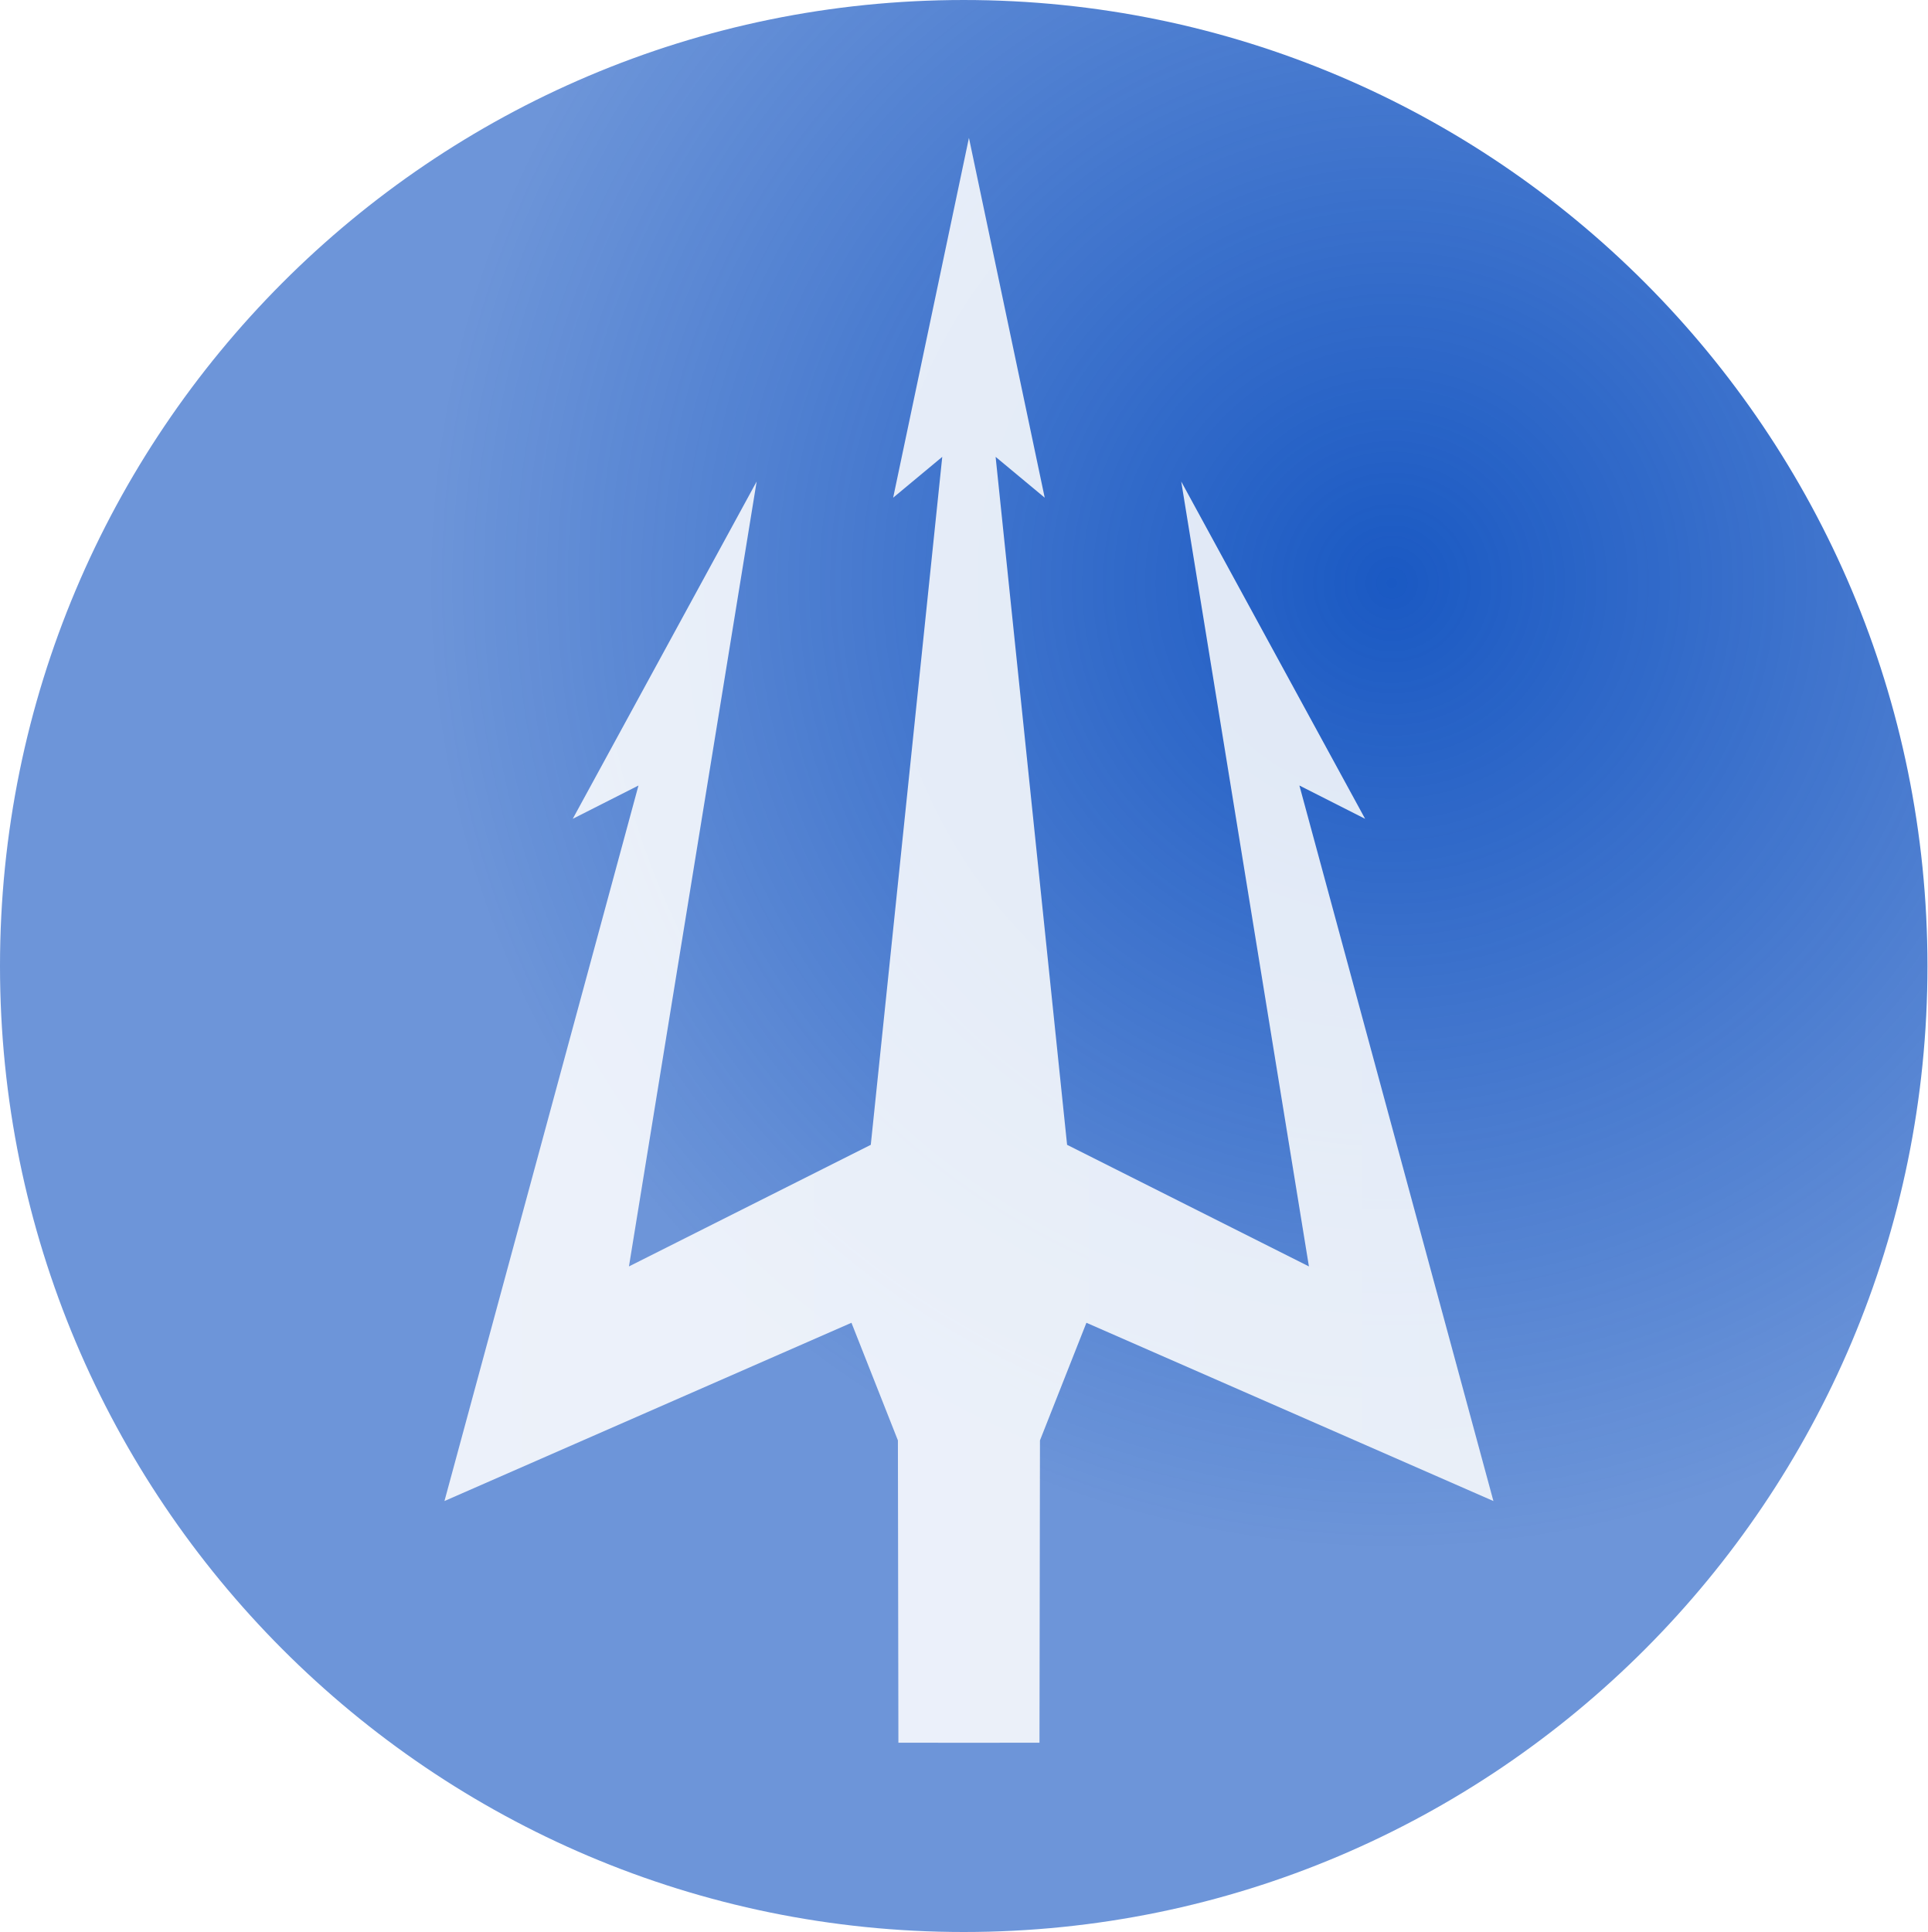
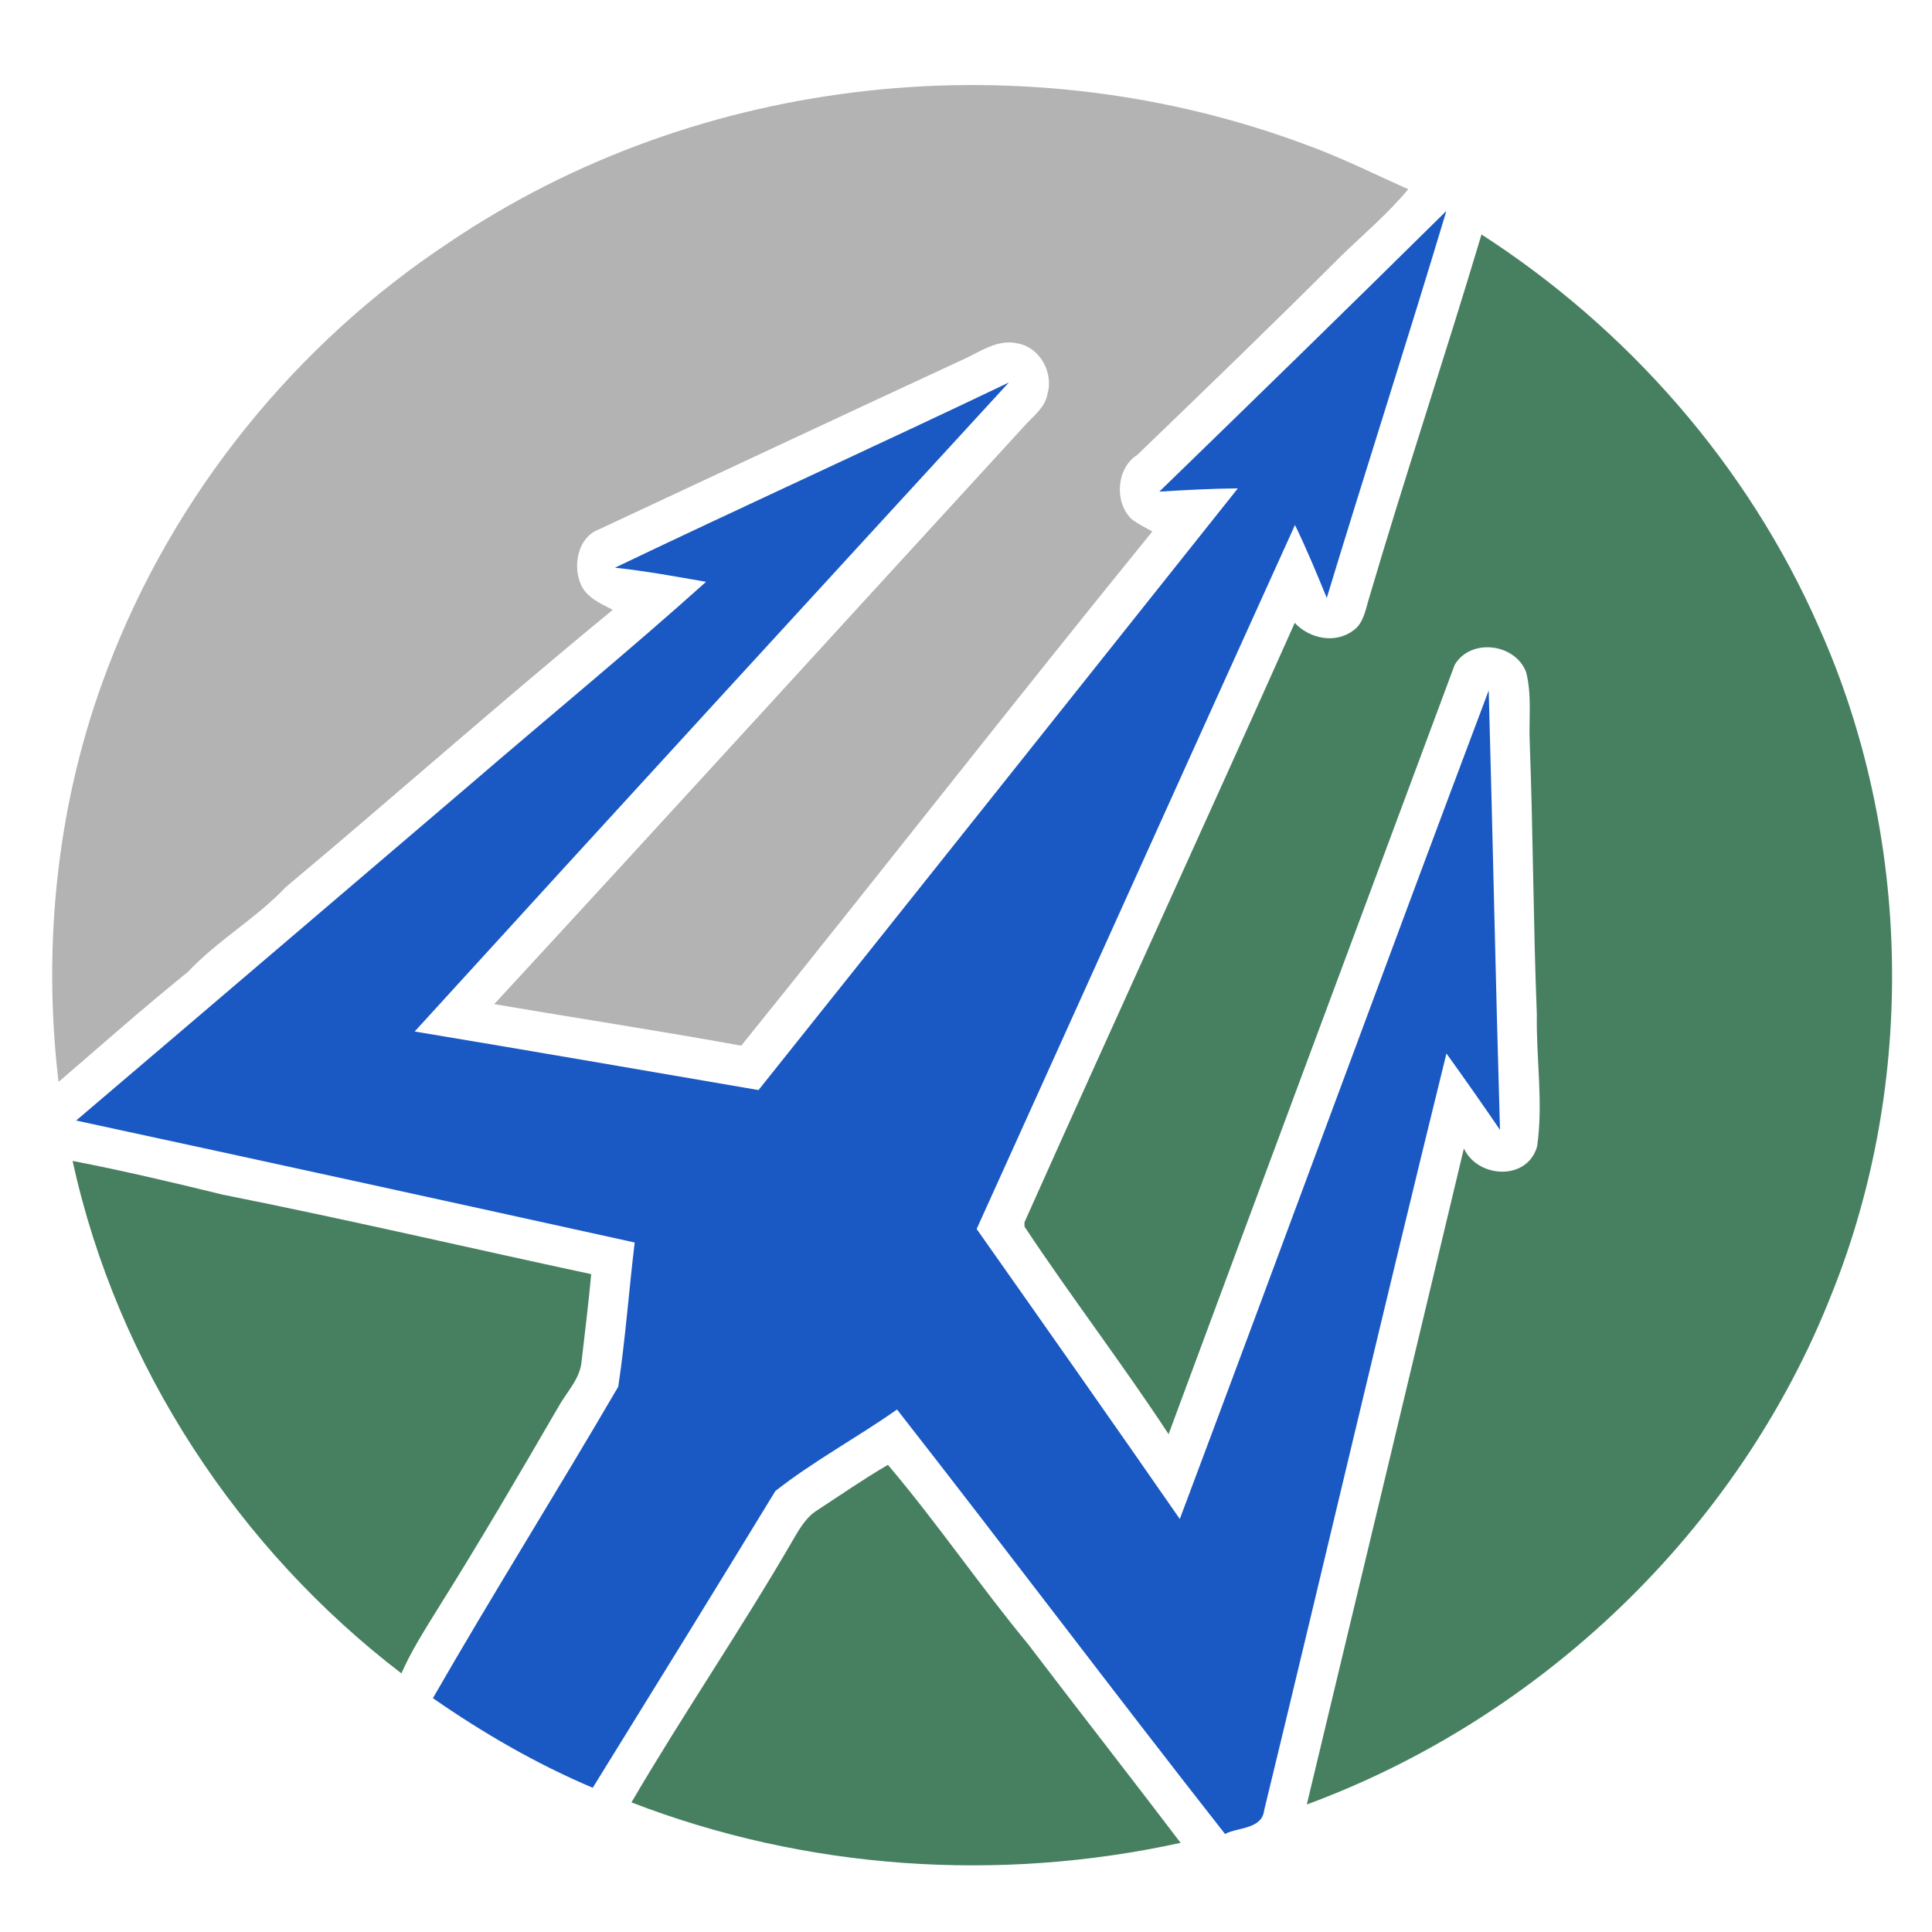
- <svg xmlns="http://www.w3.org/2000/svg" xmlns:xlink="http://www.w3.org/1999/xlink" width="117.064mm" height="117.331mm" viewBox="0 0 414.794 415.741" id="svg2" version="1.1">
-   <defs id="defs4">
-     <linearGradient id="linearGradient4680">
-       <stop id="stop4676" offset="0" style="stop-color:#ffffff;stop-opacity:0.87" />
-       <stop id="stop4678" offset="1" style="stop-color:#fffffe;stop-opacity:0.855" />
-     </linearGradient>
-     <linearGradient id="linearGradient4629">
-       <stop style="stop-color:#1a59c3;stop-opacity:1;" offset="0" id="stop4625" />
-       <stop style="stop-color:#1a59c3;stop-opacity:0.64" offset="1" id="stop4627" />
-     </linearGradient>
-     <radialGradient xlink:href="#linearGradient4629" id="radialGradient4623" cx="418.803" cy="114.844" fx="418.803" fy="114.844" r="207.397" gradientTransform="matrix(1,0,0,1.002283,-5.682169,7.126239)" gradientUnits="userSpaceOnUse" />
-     <linearGradient xlink:href="#linearGradient4680" id="linearGradient4631" x1="219.156" y1="220.46" x2="459.943" y2="220.46" gradientUnits="userSpaceOnUse" gradientTransform="matrix(0.9375,0,0,0.9375,3.788072,-7.576144)" />
-   </defs>
-   <g id="layer1" transform="translate(91.86074,37.24135)" />
-   <g id="layer2" transform="translate(-113.5982,3.236832)">
-     <ellipse id="path105" cx="320.995" cy="204.634" rx="207.397" ry="207.87" style="fill:url(#radialGradient4623);fill-opacity:1;stroke-width:0.938" />
-     <path style="opacity:1;fill:url(#linearGradient4631);fill-opacity:1;stroke:none;stroke-width:90;stroke-linecap:round;stroke-miterlimit:4;stroke-dasharray:none;stroke-opacity:1" d="m 322.115,26.428 -16.307,77.43 10.565,-8.785 -15.381,148.041 -52.042,26.166 27.48,-168.902 -39.575,72.585 14.143,-7.167 -41.752,153.97 87.587,-38.359 9.996,25.309 0.106,65.056 15.179,0.011 15.181,-0.011 0.106,-65.056 9.996,-25.309 87.587,38.359 -41.752,-153.97 14.143,7.167 -39.575,-72.585 27.48,168.902 -52.042,-26.166 -15.381,-148.041 10.565,8.785 z" id="path4148" />
-     <g id="g111" transform="translate(-55.40055,0.473509)" />
+ <svg xmlns="http://www.w3.org/2000/svg" width="300pt" height="300pt" viewBox="0 0 298.586 275.143" version="1.1" id="svg15">
+   <defs id="defs19" />
+   <g id="g3734" transform="matrix(0.9523305,0,0,1,-87.53511,-299.9147)">
+     <g id="#b3b3b3ff">
+       <path style="opacity:1;fill:#b3b3b3" id="path2" d="m 164.7,325.73 c 40.83,-26.32 93.98,-31.35 139.52,-15.04 5.54,1.93 10.84,4.46 16.23,6.75 -3.26,3.73 -7.14,6.86 -10.78,10.21 -10.94,10.41 -22.06,20.64 -33.19,30.84 -3.37,2.01 -3.79,7.29 -0.94,9.92 1.05,0.75 2.23,1.31 3.38,1.92 -22.45,26.31 -44.37,53.08 -66.71,79.47 -13.34,-2.31 -26.73,-4.25 -40.09,-6.42 28.76,-29.67 57.31,-59.53 85.98,-89.29 1.39,-1.53 3.37,-2.8 3.79,-4.96 1.07,-3.39 -1.29,-7.26 -4.77,-7.85 -3.33,-0.79 -6.28,1.39 -9.2,2.6 -19.67,8.68 -39.29,17.44 -58.92,26.18 -3.31,1.22 -4.2,5.63 -2.77,8.57 1.01,2.03 3.23,2.84 5.12,3.82 -17.91,13.99 -35.29,28.68 -53.06,42.85 -4.88,4.89 -11.03,8.19 -15.88,13.1 -7.14,5.48 -14.02,11.3 -20.99,17 -2.69,-21.49 -0.16,-43.69 7.93,-63.83 10.78,-27.14 30.71,-50.31 55.35,-65.84 z" />
+     </g>
+     <g id="#1a59c3ff">
+       <path style="opacity:1;fill:#1a59c3" id="path5" d="m 280.06,364.17 c 15.58,-14.4 31.13,-28.84 46.58,-43.38 -6.3,19.99 -13.04,39.84 -19.41,59.81 -1.64,-3.8 -3.28,-7.59 -5.16,-11.27 -17.26,36.25 -34.42,72.54 -51.66,108.8 11.03,14.91 22.05,29.83 32.97,44.82 16.81,-42.64 33.27,-85.43 50.13,-128.05 0.66,22.64 1.13,45.28 1.83,67.91 -2.85,-3.97 -5.74,-7.91 -8.69,-11.8 -10.08,38.92 -19.65,77.97 -29.57,116.92 -0.37,3.02 -4.24,2.62 -6.36,3.7 -17.91,-21.72 -35.36,-43.84 -53.23,-65.6 -6.48,4.34 -13.5,7.93 -19.74,12.59 -9.81,15.33 -19.73,30.61 -29.64,45.87 -9.11,-3.67 -17.75,-8.43 -25.94,-13.85 9.78,-16.2 20.21,-32.02 30.08,-48.14 1.17,-7.38 1.72,-14.87 2.67,-22.28 -30.21,-6.34 -60.42,-12.64 -90.65,-18.85 21.37,-17.31 42.7,-34.68 64.05,-52.02 12.71,-10.43 25.68,-20.56 38.18,-31.24 -4.92,-0.81 -9.83,-1.68 -14.79,-2.18 21.24,-9.68 42.67,-18.94 63.92,-28.62 -32.18,33.39 -64.36,66.79 -96.42,100.3 18.61,2.94 37.2,6.02 55.8,9.05 25.97,-30.96 51.86,-61.99 77.79,-92.99 -4.25,0.03 -8.5,0.26 -12.74,0.5 z" />
+     </g>
+     <g id="#478061ff">
+       <path style="opacity:1;fill:#478061" id="path8" d="m 332.34,324.43 c 23.54,14.46 43.2,35.56 54.78,60.74 15.03,32.02 15.81,70.32 2.08,102.92 -15.27,37.01 -47.66,65.8 -85.21,78.98 8.51,-33.79 17.03,-67.59 25.49,-101.38 2.3,4.65 10.33,5.02 11.89,-0.34 1.01,-6.73 -0.17,-13.59 -0.05,-20.37 -0.58,-13.97 -0.6,-27.96 -1.15,-41.94 -0.18,-3.65 0.38,-7.4 -0.59,-10.97 -1.79,-4.48 -9.03,-5.28 -11.59,-1.13 -15.47,39.62 -31,79.25 -46.43,118.9 -7.51,-10.89 -15.82,-21.22 -23.38,-32.07 l -0.01,-0.67 c 14.5,-30.93 29.37,-61.7 43.86,-92.64 2.44,2.47 6.59,3.26 9.51,1.17 1.57,-1.04 1.94,-2.98 2.45,-4.65 5.84,-18.94 12.42,-37.65 18.35,-56.55 z" />
+       <path style="opacity:1;fill:#478061" id="path10" d="m 103.7,467.61 c 8.18,1.51 16.3,3.33 24.39,5.22 19.98,3.78 39.84,8.21 59.77,12.28 -0.42,4.47 -1.02,8.93 -1.55,13.39 -0.23,2.8 -2.43,4.8 -3.77,7.11 -6.41,10.52 -12.85,21.01 -19.63,31.29 -2.08,3.22 -4.24,6.41 -5.85,9.91 -26.26,-19.12 -46.08,-47.39 -53.36,-79.2 z" />
+       <path style="opacity:1;fill:#478061" id="path12" d="m 224.59,521.57 c 3.79,-2.36 7.52,-4.82 11.42,-6.99 7.94,8.92 14.9,18.66 22.72,27.68 8.21,10.28 16.57,20.45 24.78,30.74 -29.53,6.17 -60.78,4.17 -89.12,-6.25 8.38,-13.64 17.74,-26.65 26.07,-40.32 1.11,-1.82 2.23,-3.76 4.13,-4.86 z" />
+     </g>
  </g>
</svg>
